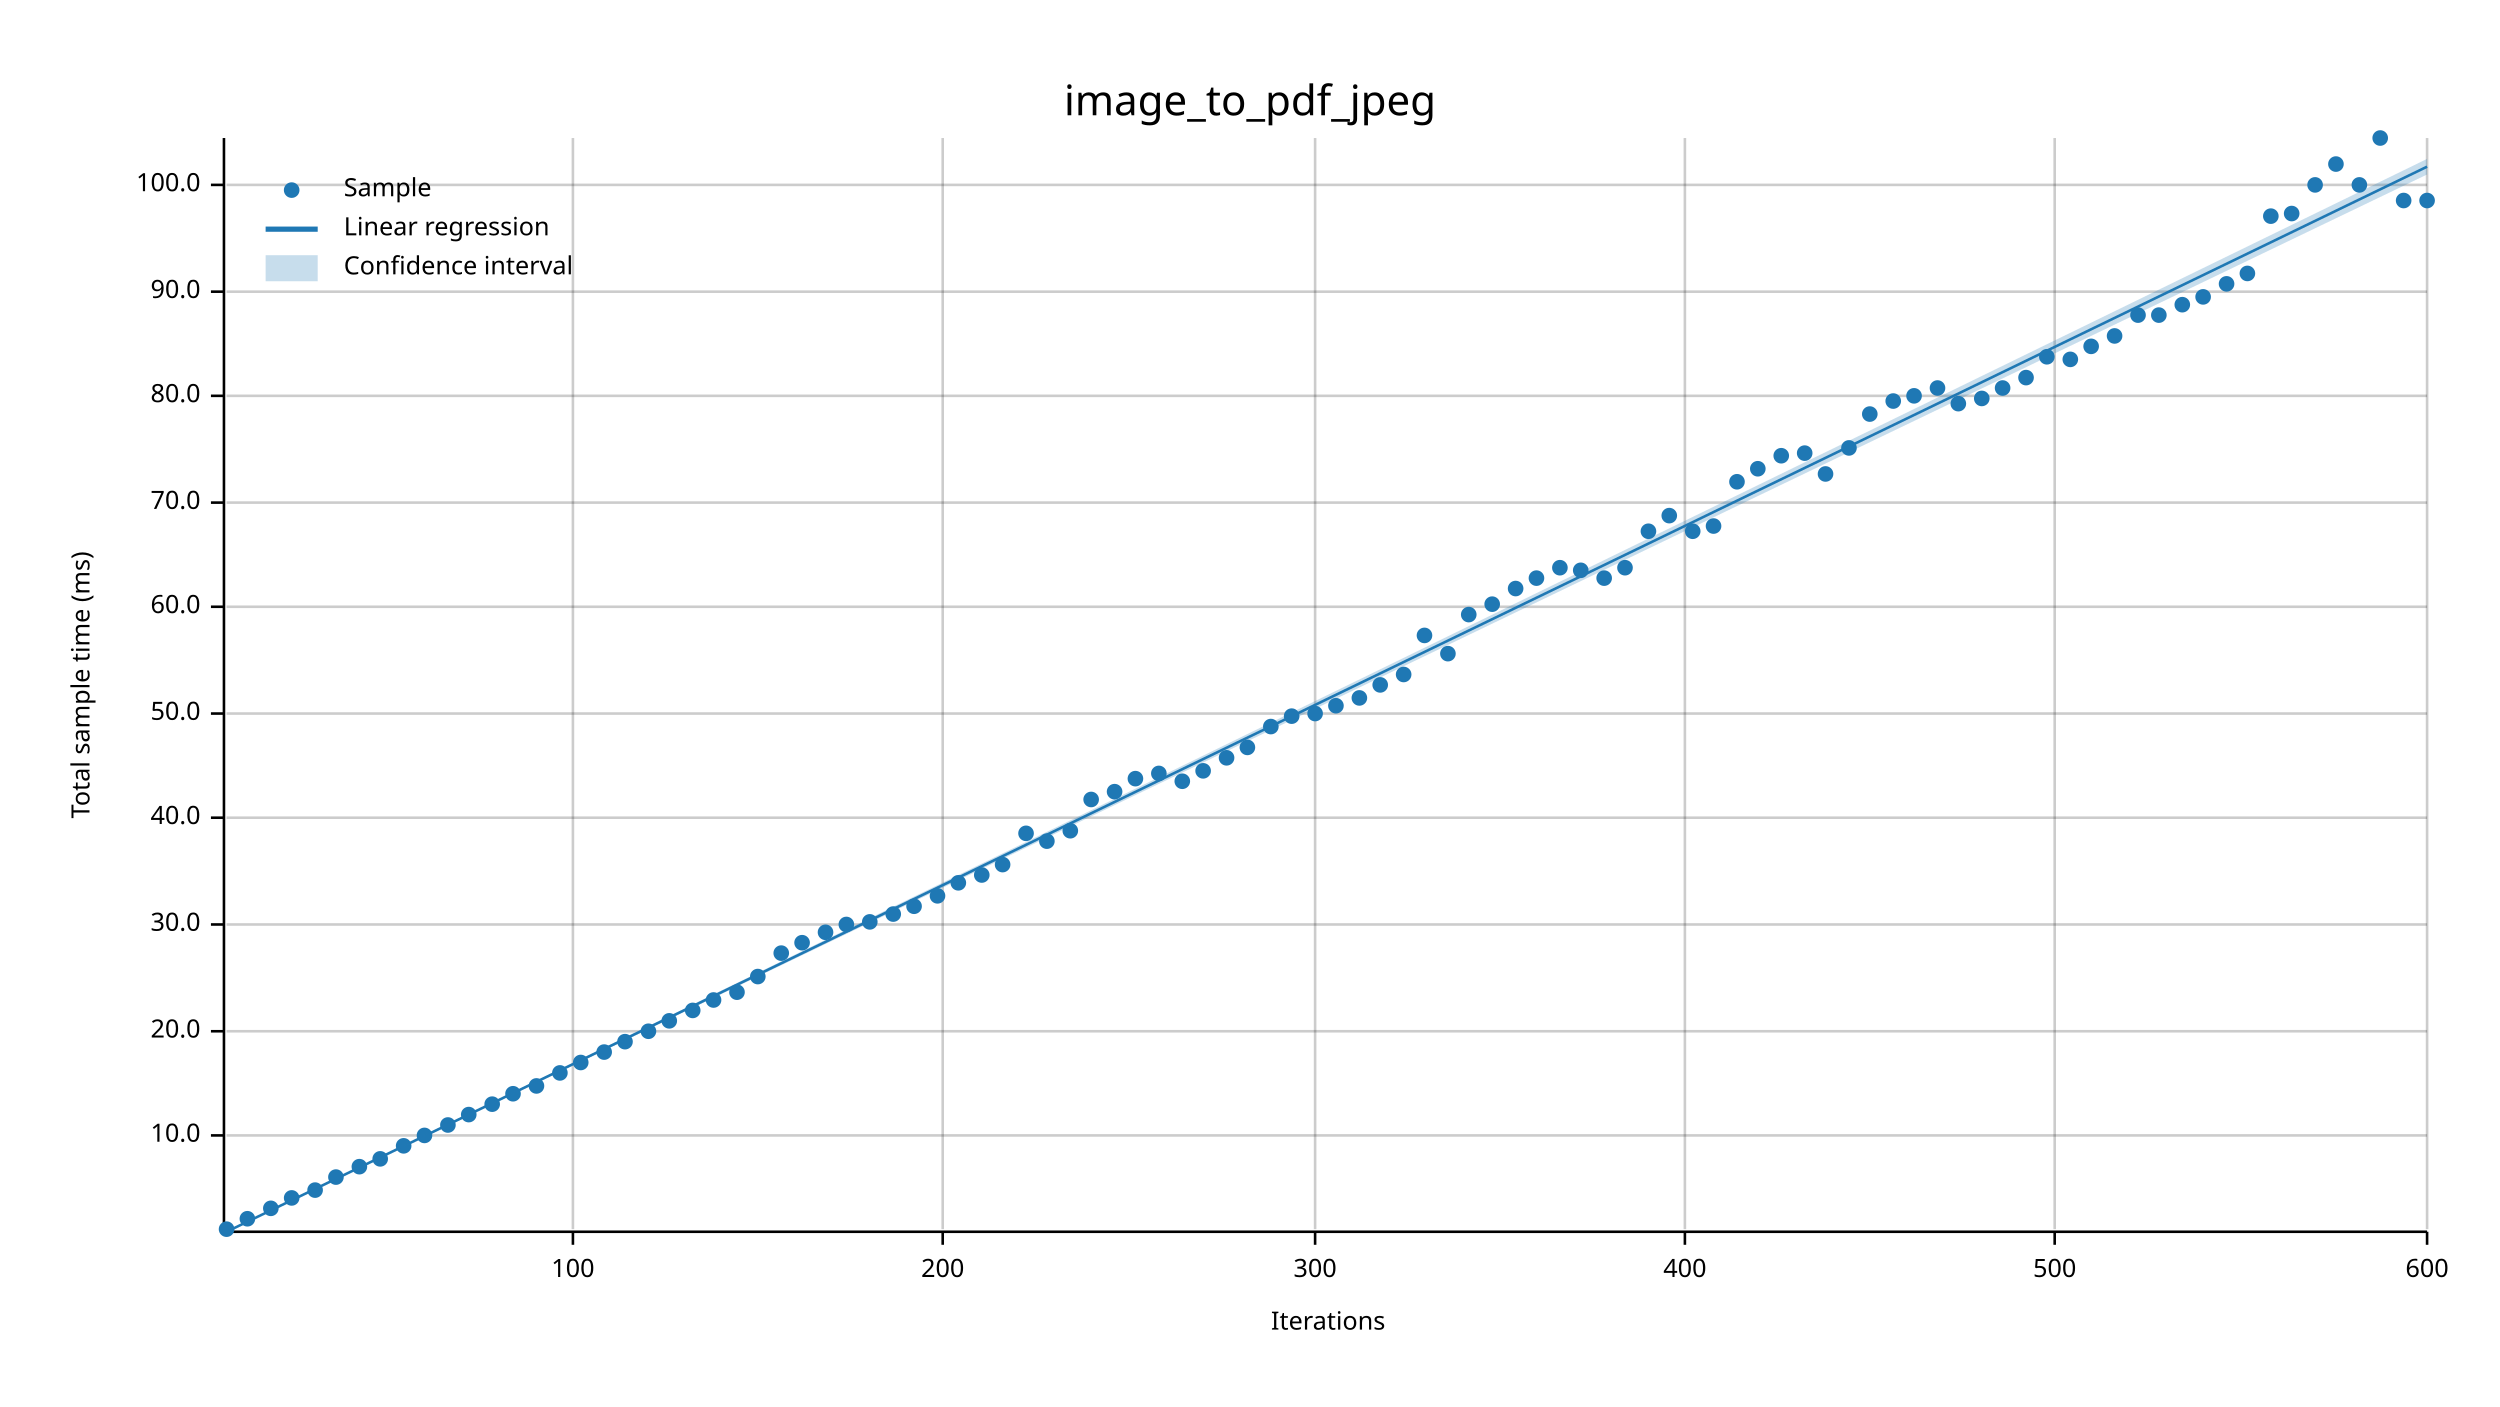
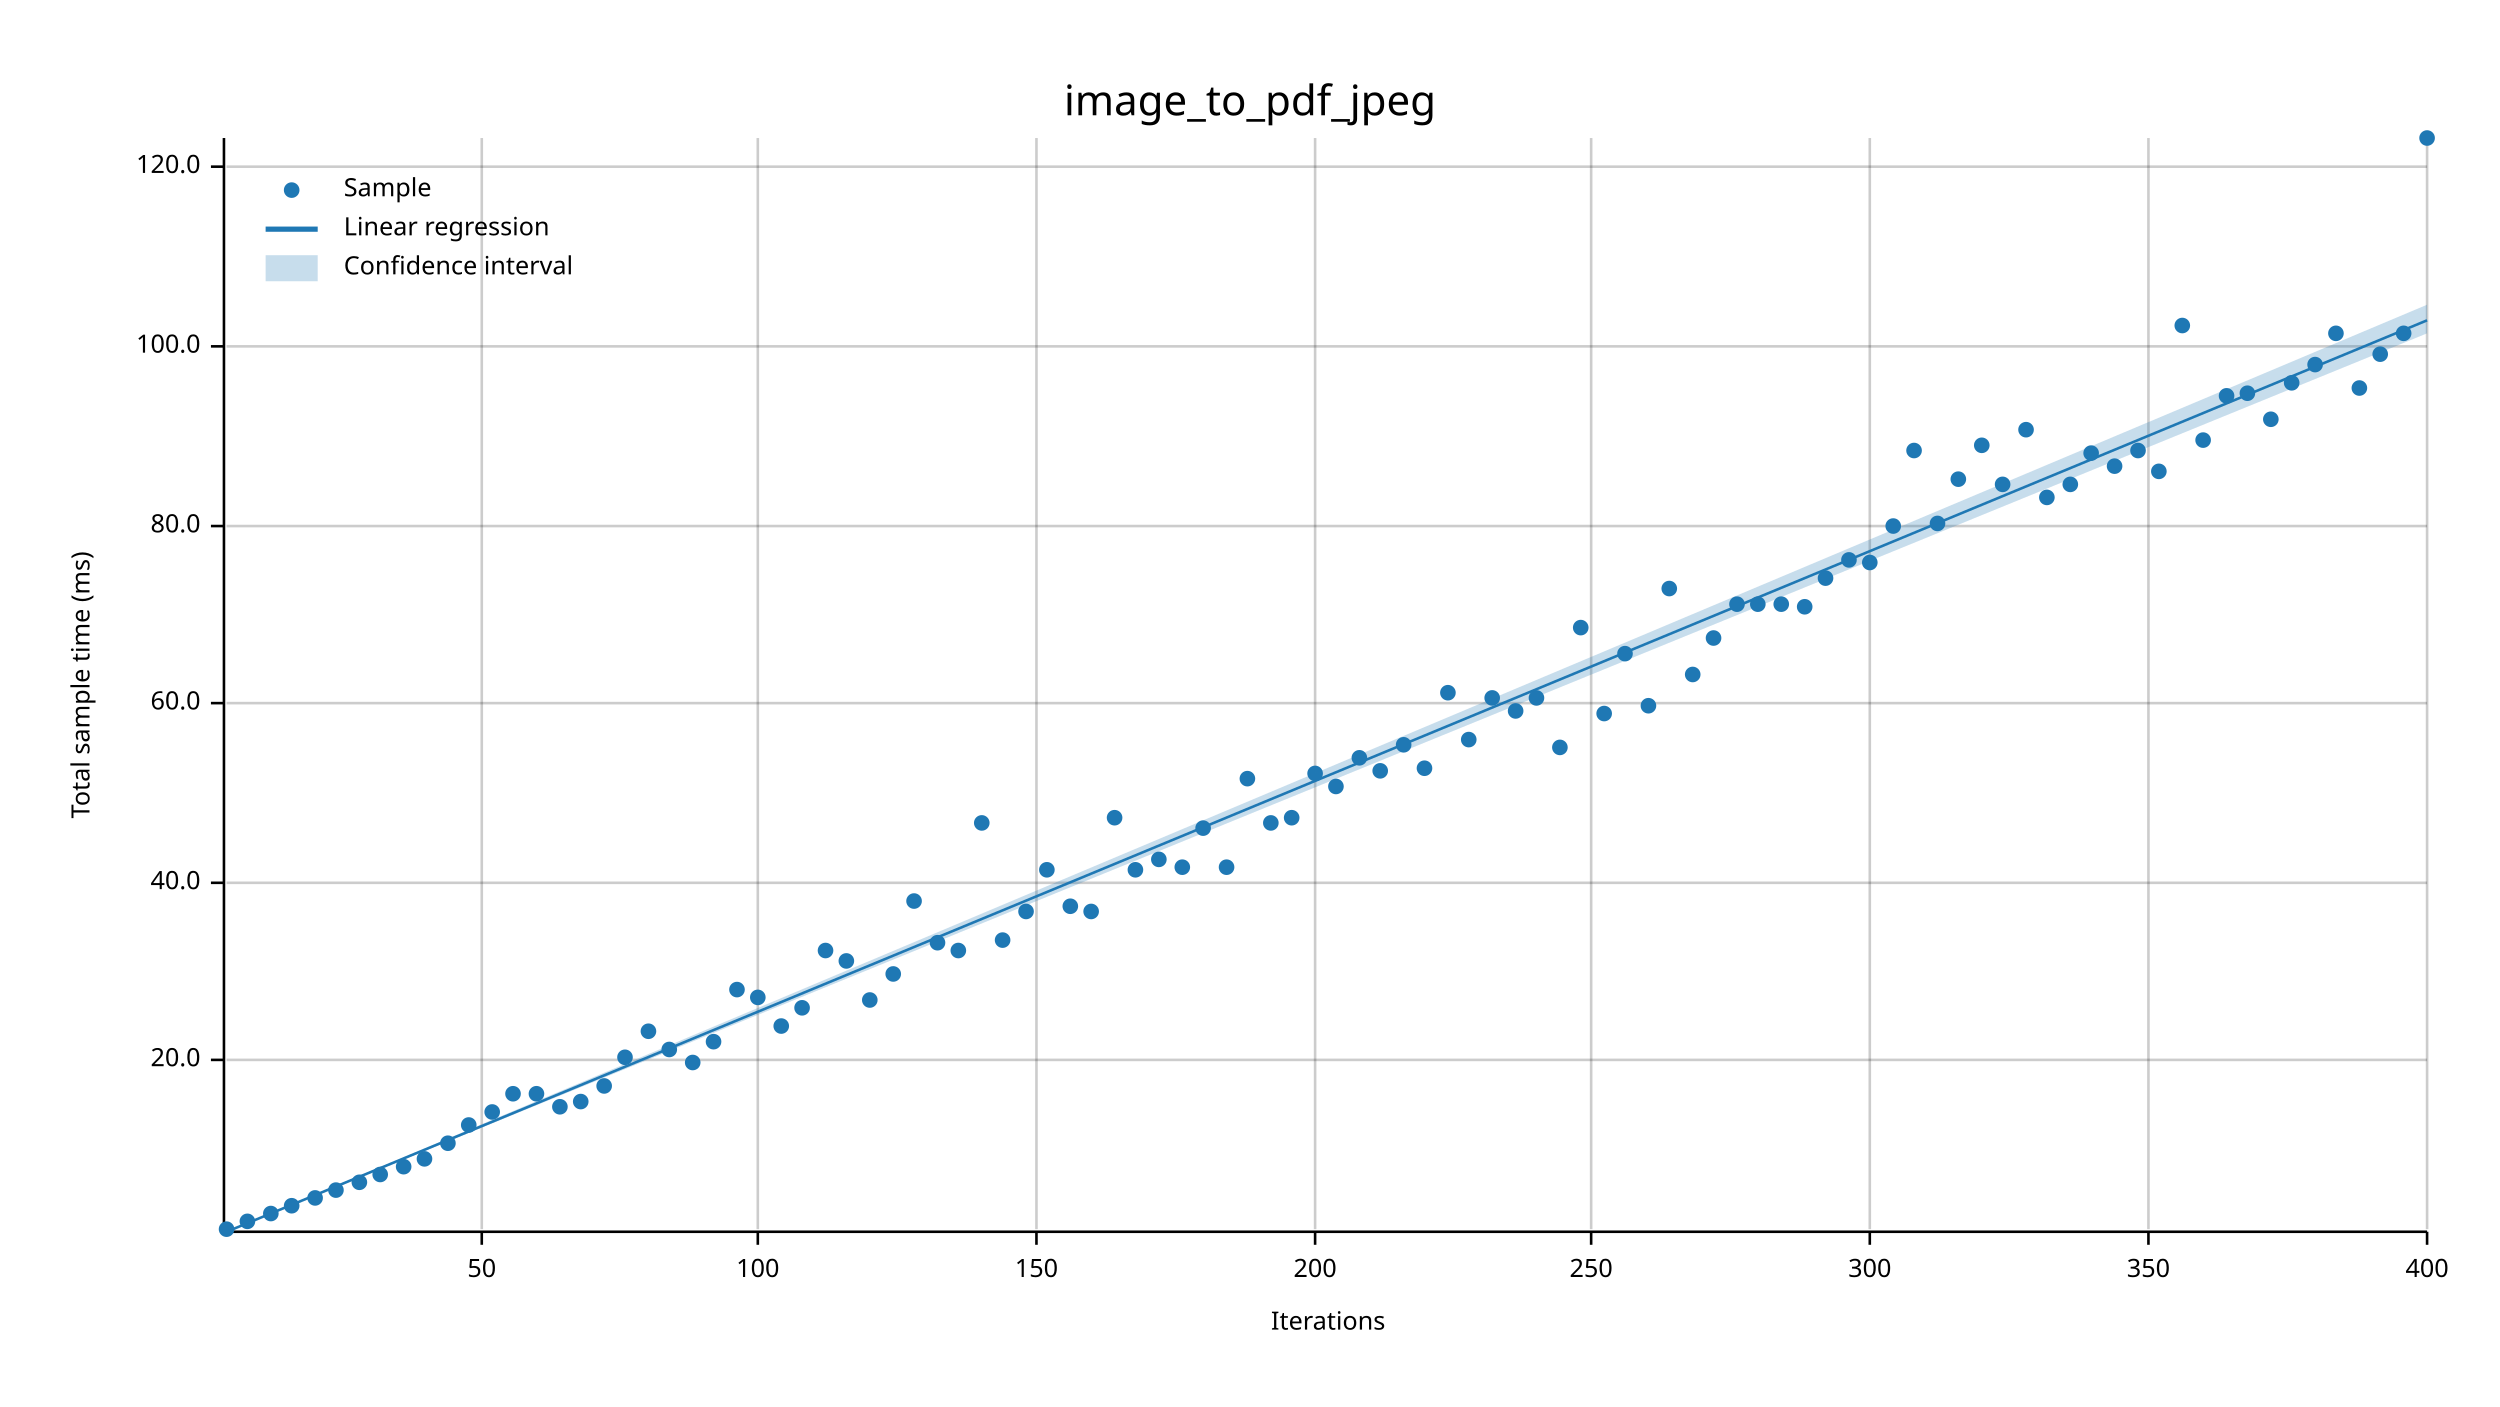
<svg xmlns="http://www.w3.org/2000/svg" width="960" height="540" viewBox="0 0 960 540">
  <text x="480" y="32" dy="0.76em" text-anchor="middle" font-family="sans-serif" font-size="16.129" opacity="1" fill="#000000">
image_to_pdf_jpeg
</text>
  <text x="27" y="263" dy="0.76em" text-anchor="middle" font-family="sans-serif" font-size="9.677" opacity="1" fill="#000000" transform="rotate(270, 27, 263)">
Total sample time (ms)
</text>
  <text x="510" y="513" dy="-0.5ex" text-anchor="middle" font-family="sans-serif" font-size="9.677" opacity="1" fill="#000000">
Iterations
</text>
-   <line opacity="0.2" stroke="#000000" stroke-width="1" x1="220" y1="472" x2="220" y2="53" />
-   <line opacity="0.2" stroke="#000000" stroke-width="1" x1="362" y1="472" x2="362" y2="53" />
+   <line opacity="0.2" stroke="#000000" stroke-width="1" x1="185" y1="472" x2="185" y2="53" />
+   <line opacity="0.2" stroke="#000000" stroke-width="1" x1="291" y1="472" x2="291" y2="53" />
+   <line opacity="0.2" stroke="#000000" stroke-width="1" x1="398" y1="472" x2="398" y2="53" />
  <line opacity="0.2" stroke="#000000" stroke-width="1" x1="505" y1="472" x2="505" y2="53" />
-   <line opacity="0.2" stroke="#000000" stroke-width="1" x1="647" y1="472" x2="647" y2="53" />
-   <line opacity="0.2" stroke="#000000" stroke-width="1" x1="789" y1="472" x2="789" y2="53" />
+   <line opacity="0.2" stroke="#000000" stroke-width="1" x1="611" y1="472" x2="611" y2="53" />
+   <line opacity="0.2" stroke="#000000" stroke-width="1" x1="718" y1="472" x2="718" y2="53" />
+   <line opacity="0.2" stroke="#000000" stroke-width="1" x1="825" y1="472" x2="825" y2="53" />
  <line opacity="0.2" stroke="#000000" stroke-width="1" x1="932" y1="472" x2="932" y2="53" />
-   <line opacity="0.2" stroke="#000000" stroke-width="1" x1="87" y1="436" x2="932" y2="436" />
-   <line opacity="0.2" stroke="#000000" stroke-width="1" x1="87" y1="396" x2="932" y2="396" />
-   <line opacity="0.2" stroke="#000000" stroke-width="1" x1="87" y1="355" x2="932" y2="355" />
-   <line opacity="0.2" stroke="#000000" stroke-width="1" x1="87" y1="314" x2="932" y2="314" />
-   <line opacity="0.2" stroke="#000000" stroke-width="1" x1="87" y1="274" x2="932" y2="274" />
-   <line opacity="0.2" stroke="#000000" stroke-width="1" x1="87" y1="233" x2="932" y2="233" />
-   <line opacity="0.2" stroke="#000000" stroke-width="1" x1="87" y1="193" x2="932" y2="193" />
-   <line opacity="0.2" stroke="#000000" stroke-width="1" x1="87" y1="152" x2="932" y2="152" />
-   <line opacity="0.2" stroke="#000000" stroke-width="1" x1="87" y1="112" x2="932" y2="112" />
-   <line opacity="0.2" stroke="#000000" stroke-width="1" x1="87" y1="71" x2="932" y2="71" />
+   <line opacity="0.2" stroke="#000000" stroke-width="1" x1="87" y1="407" x2="932" y2="407" />
+   <line opacity="0.2" stroke="#000000" stroke-width="1" x1="87" y1="339" x2="932" y2="339" />
+   <line opacity="0.2" stroke="#000000" stroke-width="1" x1="87" y1="270" x2="932" y2="270" />
+   <line opacity="0.2" stroke="#000000" stroke-width="1" x1="87" y1="202" x2="932" y2="202" />
+   <line opacity="0.2" stroke="#000000" stroke-width="1" x1="87" y1="133" x2="932" y2="133" />
+   <line opacity="0.2" stroke="#000000" stroke-width="1" x1="87" y1="64" x2="932" y2="64" />
  <polyline fill="none" opacity="1" stroke="#000000" stroke-width="1" points="86,53 86,472 " />
-   <text x="77" y="436" dy="0.5ex" text-anchor="end" font-family="sans-serif" font-size="9.677" opacity="1" fill="#000000">
- 10.0
- </text>
-   <polyline fill="none" opacity="1" stroke="#000000" stroke-width="1" points="81,436 86,436 " />
-   <text x="77" y="396" dy="0.5ex" text-anchor="end" font-family="sans-serif" font-size="9.677" opacity="1" fill="#000000">
+   <text x="77" y="407" dy="0.5ex" text-anchor="end" font-family="sans-serif" font-size="9.677" opacity="1" fill="#000000">
20.0
</text>
-   <polyline fill="none" opacity="1" stroke="#000000" stroke-width="1" points="81,396 86,396 " />
-   <text x="77" y="355" dy="0.5ex" text-anchor="end" font-family="sans-serif" font-size="9.677" opacity="1" fill="#000000">
- 30.0
- </text>
-   <polyline fill="none" opacity="1" stroke="#000000" stroke-width="1" points="81,355 86,355 " />
-   <text x="77" y="314" dy="0.5ex" text-anchor="end" font-family="sans-serif" font-size="9.677" opacity="1" fill="#000000">
+   <polyline fill="none" opacity="1" stroke="#000000" stroke-width="1" points="81,407 86,407 " />
+   <text x="77" y="339" dy="0.5ex" text-anchor="end" font-family="sans-serif" font-size="9.677" opacity="1" fill="#000000">
40.0
</text>
-   <polyline fill="none" opacity="1" stroke="#000000" stroke-width="1" points="81,314 86,314 " />
-   <text x="77" y="274" dy="0.5ex" text-anchor="end" font-family="sans-serif" font-size="9.677" opacity="1" fill="#000000">
- 50.0
- </text>
-   <polyline fill="none" opacity="1" stroke="#000000" stroke-width="1" points="81,274 86,274 " />
-   <text x="77" y="233" dy="0.5ex" text-anchor="end" font-family="sans-serif" font-size="9.677" opacity="1" fill="#000000">
+   <polyline fill="none" opacity="1" stroke="#000000" stroke-width="1" points="81,339 86,339 " />
+   <text x="77" y="270" dy="0.5ex" text-anchor="end" font-family="sans-serif" font-size="9.677" opacity="1" fill="#000000">
60.0
</text>
-   <polyline fill="none" opacity="1" stroke="#000000" stroke-width="1" points="81,233 86,233 " />
-   <text x="77" y="193" dy="0.5ex" text-anchor="end" font-family="sans-serif" font-size="9.677" opacity="1" fill="#000000">
- 70.0
- </text>
-   <polyline fill="none" opacity="1" stroke="#000000" stroke-width="1" points="81,193 86,193 " />
-   <text x="77" y="152" dy="0.5ex" text-anchor="end" font-family="sans-serif" font-size="9.677" opacity="1" fill="#000000">
+   <polyline fill="none" opacity="1" stroke="#000000" stroke-width="1" points="81,270 86,270 " />
+   <text x="77" y="202" dy="0.5ex" text-anchor="end" font-family="sans-serif" font-size="9.677" opacity="1" fill="#000000">
80.0
</text>
-   <polyline fill="none" opacity="1" stroke="#000000" stroke-width="1" points="81,152 86,152 " />
-   <text x="77" y="112" dy="0.5ex" text-anchor="end" font-family="sans-serif" font-size="9.677" opacity="1" fill="#000000">
- 90.0
- </text>
-   <polyline fill="none" opacity="1" stroke="#000000" stroke-width="1" points="81,112 86,112 " />
-   <text x="77" y="71" dy="0.5ex" text-anchor="end" font-family="sans-serif" font-size="9.677" opacity="1" fill="#000000">
+   <polyline fill="none" opacity="1" stroke="#000000" stroke-width="1" points="81,202 86,202 " />
+   <text x="77" y="133" dy="0.5ex" text-anchor="end" font-family="sans-serif" font-size="9.677" opacity="1" fill="#000000">
100.0
</text>
-   <polyline fill="none" opacity="1" stroke="#000000" stroke-width="1" points="81,71 86,71 " />
+   <polyline fill="none" opacity="1" stroke="#000000" stroke-width="1" points="81,133 86,133 " />
+   <text x="77" y="64" dy="0.5ex" text-anchor="end" font-family="sans-serif" font-size="9.677" opacity="1" fill="#000000">
+ 120.0
+ </text>
+   <polyline fill="none" opacity="1" stroke="#000000" stroke-width="1" points="81,64 86,64 " />
  <polyline fill="none" opacity="1" stroke="#000000" stroke-width="1" points="87,473 932,473 " />
-   <text x="220" y="483" dy="0.76em" text-anchor="middle" font-family="sans-serif" font-size="9.677" opacity="1" fill="#000000">
+   <text x="185" y="483" dy="0.76em" text-anchor="middle" font-family="sans-serif" font-size="9.677" opacity="1" fill="#000000">
+ 50
+ </text>
+   <polyline fill="none" opacity="1" stroke="#000000" stroke-width="1" points="185,473 185,478 " />
+   <text x="291" y="483" dy="0.76em" text-anchor="middle" font-family="sans-serif" font-size="9.677" opacity="1" fill="#000000">
100
</text>
-   <polyline fill="none" opacity="1" stroke="#000000" stroke-width="1" points="220,473 220,478 " />
-   <text x="362" y="483" dy="0.76em" text-anchor="middle" font-family="sans-serif" font-size="9.677" opacity="1" fill="#000000">
+   <polyline fill="none" opacity="1" stroke="#000000" stroke-width="1" points="291,473 291,478 " />
+   <text x="398" y="483" dy="0.76em" text-anchor="middle" font-family="sans-serif" font-size="9.677" opacity="1" fill="#000000">
+ 150
+ </text>
+   <polyline fill="none" opacity="1" stroke="#000000" stroke-width="1" points="398,473 398,478 " />
+   <text x="505" y="483" dy="0.76em" text-anchor="middle" font-family="sans-serif" font-size="9.677" opacity="1" fill="#000000">
200
</text>
-   <polyline fill="none" opacity="1" stroke="#000000" stroke-width="1" points="362,473 362,478 " />
-   <text x="505" y="483" dy="0.76em" text-anchor="middle" font-family="sans-serif" font-size="9.677" opacity="1" fill="#000000">
+   <polyline fill="none" opacity="1" stroke="#000000" stroke-width="1" points="505,473 505,478 " />
+   <text x="611" y="483" dy="0.76em" text-anchor="middle" font-family="sans-serif" font-size="9.677" opacity="1" fill="#000000">
+ 250
+ </text>
+   <polyline fill="none" opacity="1" stroke="#000000" stroke-width="1" points="611,473 611,478 " />
+   <text x="718" y="483" dy="0.76em" text-anchor="middle" font-family="sans-serif" font-size="9.677" opacity="1" fill="#000000">
300
</text>
-   <polyline fill="none" opacity="1" stroke="#000000" stroke-width="1" points="505,473 505,478 " />
-   <text x="647" y="483" dy="0.76em" text-anchor="middle" font-family="sans-serif" font-size="9.677" opacity="1" fill="#000000">
+   <polyline fill="none" opacity="1" stroke="#000000" stroke-width="1" points="718,473 718,478 " />
+   <text x="825" y="483" dy="0.76em" text-anchor="middle" font-family="sans-serif" font-size="9.677" opacity="1" fill="#000000">
+ 350
+ </text>
+   <polyline fill="none" opacity="1" stroke="#000000" stroke-width="1" points="825,473 825,478 " />
+   <text x="932" y="483" dy="0.76em" text-anchor="middle" font-family="sans-serif" font-size="9.677" opacity="1" fill="#000000">
400
- </text>
-   <polyline fill="none" opacity="1" stroke="#000000" stroke-width="1" points="647,473 647,478 " />
-   <text x="789" y="483" dy="0.76em" text-anchor="middle" font-family="sans-serif" font-size="9.677" opacity="1" fill="#000000">
- 500
- </text>
-   <polyline fill="none" opacity="1" stroke="#000000" stroke-width="1" points="789,473 789,478 " />
-   <text x="932" y="483" dy="0.76em" text-anchor="middle" font-family="sans-serif" font-size="9.677" opacity="1" fill="#000000">
- 600
</text>
  <polyline fill="none" opacity="1" stroke="#000000" stroke-width="1" points="932,473 932,478 " />
  <circle cx="87" cy="472" r="3" opacity="1" fill="#1F78B4" stroke="none" stroke-width="1" />
-   <circle cx="95" cy="468" r="3" opacity="1" fill="#1F78B4" stroke="none" stroke-width="1" />
-   <circle cx="104" cy="464" r="3" opacity="1" fill="#1F78B4" stroke="none" stroke-width="1" />
-   <circle cx="112" cy="460" r="3" opacity="1" fill="#1F78B4" stroke="none" stroke-width="1" />
-   <circle cx="121" cy="457" r="3" opacity="1" fill="#1F78B4" stroke="none" stroke-width="1" />
-   <circle cx="129" cy="452" r="3" opacity="1" fill="#1F78B4" stroke="none" stroke-width="1" />
-   <circle cx="138" cy="448" r="3" opacity="1" fill="#1F78B4" stroke="none" stroke-width="1" />
-   <circle cx="146" cy="445" r="3" opacity="1" fill="#1F78B4" stroke="none" stroke-width="1" />
-   <circle cx="155" cy="440" r="3" opacity="1" fill="#1F78B4" stroke="none" stroke-width="1" />
-   <circle cx="163" cy="436" r="3" opacity="1" fill="#1F78B4" stroke="none" stroke-width="1" />
-   <circle cx="172" cy="432" r="3" opacity="1" fill="#1F78B4" stroke="none" stroke-width="1" />
-   <circle cx="180" cy="428" r="3" opacity="1" fill="#1F78B4" stroke="none" stroke-width="1" />
-   <circle cx="189" cy="424" r="3" opacity="1" fill="#1F78B4" stroke="none" stroke-width="1" />
+   <circle cx="95" cy="469" r="3" opacity="1" fill="#1F78B4" stroke="none" stroke-width="1" />
+   <circle cx="104" cy="466" r="3" opacity="1" fill="#1F78B4" stroke="none" stroke-width="1" />
+   <circle cx="112" cy="463" r="3" opacity="1" fill="#1F78B4" stroke="none" stroke-width="1" />
+   <circle cx="121" cy="460" r="3" opacity="1" fill="#1F78B4" stroke="none" stroke-width="1" />
+   <circle cx="129" cy="457" r="3" opacity="1" fill="#1F78B4" stroke="none" stroke-width="1" />
+   <circle cx="138" cy="454" r="3" opacity="1" fill="#1F78B4" stroke="none" stroke-width="1" />
+   <circle cx="146" cy="451" r="3" opacity="1" fill="#1F78B4" stroke="none" stroke-width="1" />
+   <circle cx="155" cy="448" r="3" opacity="1" fill="#1F78B4" stroke="none" stroke-width="1" />
+   <circle cx="163" cy="445" r="3" opacity="1" fill="#1F78B4" stroke="none" stroke-width="1" />
+   <circle cx="172" cy="439" r="3" opacity="1" fill="#1F78B4" stroke="none" stroke-width="1" />
+   <circle cx="180" cy="432" r="3" opacity="1" fill="#1F78B4" stroke="none" stroke-width="1" />
+   <circle cx="189" cy="427" r="3" opacity="1" fill="#1F78B4" stroke="none" stroke-width="1" />
  <circle cx="197" cy="420" r="3" opacity="1" fill="#1F78B4" stroke="none" stroke-width="1" />
-   <circle cx="206" cy="417" r="3" opacity="1" fill="#1F78B4" stroke="none" stroke-width="1" />
-   <circle cx="215" cy="412" r="3" opacity="1" fill="#1F78B4" stroke="none" stroke-width="1" />
-   <circle cx="223" cy="408" r="3" opacity="1" fill="#1F78B4" stroke="none" stroke-width="1" />
-   <circle cx="232" cy="404" r="3" opacity="1" fill="#1F78B4" stroke="none" stroke-width="1" />
-   <circle cx="240" cy="400" r="3" opacity="1" fill="#1F78B4" stroke="none" stroke-width="1" />
+   <circle cx="206" cy="420" r="3" opacity="1" fill="#1F78B4" stroke="none" stroke-width="1" />
+   <circle cx="215" cy="425" r="3" opacity="1" fill="#1F78B4" stroke="none" stroke-width="1" />
+   <circle cx="223" cy="423" r="3" opacity="1" fill="#1F78B4" stroke="none" stroke-width="1" />
+   <circle cx="232" cy="417" r="3" opacity="1" fill="#1F78B4" stroke="none" stroke-width="1" />
+   <circle cx="240" cy="406" r="3" opacity="1" fill="#1F78B4" stroke="none" stroke-width="1" />
  <circle cx="249" cy="396" r="3" opacity="1" fill="#1F78B4" stroke="none" stroke-width="1" />
-   <circle cx="257" cy="392" r="3" opacity="1" fill="#1F78B4" stroke="none" stroke-width="1" />
-   <circle cx="266" cy="388" r="3" opacity="1" fill="#1F78B4" stroke="none" stroke-width="1" />
-   <circle cx="274" cy="384" r="3" opacity="1" fill="#1F78B4" stroke="none" stroke-width="1" />
-   <circle cx="283" cy="381" r="3" opacity="1" fill="#1F78B4" stroke="none" stroke-width="1" />
-   <circle cx="291" cy="375" r="3" opacity="1" fill="#1F78B4" stroke="none" stroke-width="1" />
-   <circle cx="300" cy="366" r="3" opacity="1" fill="#1F78B4" stroke="none" stroke-width="1" />
-   <circle cx="308" cy="362" r="3" opacity="1" fill="#1F78B4" stroke="none" stroke-width="1" />
-   <circle cx="317" cy="358" r="3" opacity="1" fill="#1F78B4" stroke="none" stroke-width="1" />
-   <circle cx="325" cy="355" r="3" opacity="1" fill="#1F78B4" stroke="none" stroke-width="1" />
-   <circle cx="334" cy="354" r="3" opacity="1" fill="#1F78B4" stroke="none" stroke-width="1" />
-   <circle cx="343" cy="351" r="3" opacity="1" fill="#1F78B4" stroke="none" stroke-width="1" />
-   <circle cx="351" cy="348" r="3" opacity="1" fill="#1F78B4" stroke="none" stroke-width="1" />
-   <circle cx="360" cy="344" r="3" opacity="1" fill="#1F78B4" stroke="none" stroke-width="1" />
-   <circle cx="368" cy="339" r="3" opacity="1" fill="#1F78B4" stroke="none" stroke-width="1" />
-   <circle cx="377" cy="336" r="3" opacity="1" fill="#1F78B4" stroke="none" stroke-width="1" />
-   <circle cx="385" cy="332" r="3" opacity="1" fill="#1F78B4" stroke="none" stroke-width="1" />
-   <circle cx="394" cy="320" r="3" opacity="1" fill="#1F78B4" stroke="none" stroke-width="1" />
-   <circle cx="402" cy="323" r="3" opacity="1" fill="#1F78B4" stroke="none" stroke-width="1" />
-   <circle cx="411" cy="319" r="3" opacity="1" fill="#1F78B4" stroke="none" stroke-width="1" />
-   <circle cx="419" cy="307" r="3" opacity="1" fill="#1F78B4" stroke="none" stroke-width="1" />
-   <circle cx="428" cy="304" r="3" opacity="1" fill="#1F78B4" stroke="none" stroke-width="1" />
-   <circle cx="436" cy="299" r="3" opacity="1" fill="#1F78B4" stroke="none" stroke-width="1" />
-   <circle cx="445" cy="297" r="3" opacity="1" fill="#1F78B4" stroke="none" stroke-width="1" />
-   <circle cx="454" cy="300" r="3" opacity="1" fill="#1F78B4" stroke="none" stroke-width="1" />
-   <circle cx="462" cy="296" r="3" opacity="1" fill="#1F78B4" stroke="none" stroke-width="1" />
-   <circle cx="471" cy="291" r="3" opacity="1" fill="#1F78B4" stroke="none" stroke-width="1" />
-   <circle cx="479" cy="287" r="3" opacity="1" fill="#1F78B4" stroke="none" stroke-width="1" />
-   <circle cx="488" cy="279" r="3" opacity="1" fill="#1F78B4" stroke="none" stroke-width="1" />
-   <circle cx="496" cy="275" r="3" opacity="1" fill="#1F78B4" stroke="none" stroke-width="1" />
-   <circle cx="505" cy="274" r="3" opacity="1" fill="#1F78B4" stroke="none" stroke-width="1" />
-   <circle cx="513" cy="271" r="3" opacity="1" fill="#1F78B4" stroke="none" stroke-width="1" />
-   <circle cx="522" cy="268" r="3" opacity="1" fill="#1F78B4" stroke="none" stroke-width="1" />
-   <circle cx="530" cy="263" r="3" opacity="1" fill="#1F78B4" stroke="none" stroke-width="1" />
-   <circle cx="539" cy="259" r="3" opacity="1" fill="#1F78B4" stroke="none" stroke-width="1" />
-   <circle cx="547" cy="244" r="3" opacity="1" fill="#1F78B4" stroke="none" stroke-width="1" />
-   <circle cx="556" cy="251" r="3" opacity="1" fill="#1F78B4" stroke="none" stroke-width="1" />
-   <circle cx="564" cy="236" r="3" opacity="1" fill="#1F78B4" stroke="none" stroke-width="1" />
-   <circle cx="573" cy="232" r="3" opacity="1" fill="#1F78B4" stroke="none" stroke-width="1" />
-   <circle cx="582" cy="226" r="3" opacity="1" fill="#1F78B4" stroke="none" stroke-width="1" />
-   <circle cx="590" cy="222" r="3" opacity="1" fill="#1F78B4" stroke="none" stroke-width="1" />
-   <circle cx="599" cy="218" r="3" opacity="1" fill="#1F78B4" stroke="none" stroke-width="1" />
-   <circle cx="607" cy="219" r="3" opacity="1" fill="#1F78B4" stroke="none" stroke-width="1" />
-   <circle cx="616" cy="222" r="3" opacity="1" fill="#1F78B4" stroke="none" stroke-width="1" />
-   <circle cx="624" cy="218" r="3" opacity="1" fill="#1F78B4" stroke="none" stroke-width="1" />
-   <circle cx="633" cy="204" r="3" opacity="1" fill="#1F78B4" stroke="none" stroke-width="1" />
-   <circle cx="641" cy="198" r="3" opacity="1" fill="#1F78B4" stroke="none" stroke-width="1" />
-   <circle cx="650" cy="204" r="3" opacity="1" fill="#1F78B4" stroke="none" stroke-width="1" />
-   <circle cx="658" cy="202" r="3" opacity="1" fill="#1F78B4" stroke="none" stroke-width="1" />
-   <circle cx="667" cy="185" r="3" opacity="1" fill="#1F78B4" stroke="none" stroke-width="1" />
-   <circle cx="675" cy="180" r="3" opacity="1" fill="#1F78B4" stroke="none" stroke-width="1" />
-   <circle cx="684" cy="175" r="3" opacity="1" fill="#1F78B4" stroke="none" stroke-width="1" />
-   <circle cx="693" cy="174" r="3" opacity="1" fill="#1F78B4" stroke="none" stroke-width="1" />
-   <circle cx="701" cy="182" r="3" opacity="1" fill="#1F78B4" stroke="none" stroke-width="1" />
-   <circle cx="710" cy="172" r="3" opacity="1" fill="#1F78B4" stroke="none" stroke-width="1" />
-   <circle cx="718" cy="159" r="3" opacity="1" fill="#1F78B4" stroke="none" stroke-width="1" />
-   <circle cx="727" cy="154" r="3" opacity="1" fill="#1F78B4" stroke="none" stroke-width="1" />
-   <circle cx="735" cy="152" r="3" opacity="1" fill="#1F78B4" stroke="none" stroke-width="1" />
-   <circle cx="744" cy="149" r="3" opacity="1" fill="#1F78B4" stroke="none" stroke-width="1" />
-   <circle cx="752" cy="155" r="3" opacity="1" fill="#1F78B4" stroke="none" stroke-width="1" />
-   <circle cx="761" cy="153" r="3" opacity="1" fill="#1F78B4" stroke="none" stroke-width="1" />
-   <circle cx="769" cy="149" r="3" opacity="1" fill="#1F78B4" stroke="none" stroke-width="1" />
-   <circle cx="778" cy="145" r="3" opacity="1" fill="#1F78B4" stroke="none" stroke-width="1" />
-   <circle cx="786" cy="137" r="3" opacity="1" fill="#1F78B4" stroke="none" stroke-width="1" />
-   <circle cx="795" cy="138" r="3" opacity="1" fill="#1F78B4" stroke="none" stroke-width="1" />
-   <circle cx="803" cy="133" r="3" opacity="1" fill="#1F78B4" stroke="none" stroke-width="1" />
-   <circle cx="812" cy="129" r="3" opacity="1" fill="#1F78B4" stroke="none" stroke-width="1" />
-   <circle cx="821" cy="121" r="3" opacity="1" fill="#1F78B4" stroke="none" stroke-width="1" />
-   <circle cx="829" cy="121" r="3" opacity="1" fill="#1F78B4" stroke="none" stroke-width="1" />
-   <circle cx="838" cy="117" r="3" opacity="1" fill="#1F78B4" stroke="none" stroke-width="1" />
-   <circle cx="846" cy="114" r="3" opacity="1" fill="#1F78B4" stroke="none" stroke-width="1" />
-   <circle cx="855" cy="109" r="3" opacity="1" fill="#1F78B4" stroke="none" stroke-width="1" />
-   <circle cx="863" cy="105" r="3" opacity="1" fill="#1F78B4" stroke="none" stroke-width="1" />
-   <circle cx="872" cy="83" r="3" opacity="1" fill="#1F78B4" stroke="none" stroke-width="1" />
-   <circle cx="880" cy="82" r="3" opacity="1" fill="#1F78B4" stroke="none" stroke-width="1" />
-   <circle cx="889" cy="71" r="3" opacity="1" fill="#1F78B4" stroke="none" stroke-width="1" />
-   <circle cx="897" cy="63" r="3" opacity="1" fill="#1F78B4" stroke="none" stroke-width="1" />
-   <circle cx="906" cy="71" r="3" opacity="1" fill="#1F78B4" stroke="none" stroke-width="1" />
-   <circle cx="914" cy="53" r="3" opacity="1" fill="#1F78B4" stroke="none" stroke-width="1" />
-   <circle cx="923" cy="77" r="3" opacity="1" fill="#1F78B4" stroke="none" stroke-width="1" />
-   <circle cx="932" cy="77" r="3" opacity="1" fill="#1F78B4" stroke="none" stroke-width="1" />
-   <polyline fill="none" opacity="1" stroke="#1F78B4" stroke-width="1" points="87,473 932,64 " />
-   <polygon opacity="0.25" fill="#1F78B4" points="87,473 932,67 932,61 " />
+   <circle cx="257" cy="403" r="3" opacity="1" fill="#1F78B4" stroke="none" stroke-width="1" />
+   <circle cx="266" cy="408" r="3" opacity="1" fill="#1F78B4" stroke="none" stroke-width="1" />
+   <circle cx="274" cy="400" r="3" opacity="1" fill="#1F78B4" stroke="none" stroke-width="1" />
+   <circle cx="283" cy="380" r="3" opacity="1" fill="#1F78B4" stroke="none" stroke-width="1" />
+   <circle cx="291" cy="383" r="3" opacity="1" fill="#1F78B4" stroke="none" stroke-width="1" />
+   <circle cx="300" cy="394" r="3" opacity="1" fill="#1F78B4" stroke="none" stroke-width="1" />
+   <circle cx="308" cy="387" r="3" opacity="1" fill="#1F78B4" stroke="none" stroke-width="1" />
+   <circle cx="317" cy="365" r="3" opacity="1" fill="#1F78B4" stroke="none" stroke-width="1" />
+   <circle cx="325" cy="369" r="3" opacity="1" fill="#1F78B4" stroke="none" stroke-width="1" />
+   <circle cx="334" cy="384" r="3" opacity="1" fill="#1F78B4" stroke="none" stroke-width="1" />
+   <circle cx="343" cy="374" r="3" opacity="1" fill="#1F78B4" stroke="none" stroke-width="1" />
+   <circle cx="351" cy="346" r="3" opacity="1" fill="#1F78B4" stroke="none" stroke-width="1" />
+   <circle cx="360" cy="362" r="3" opacity="1" fill="#1F78B4" stroke="none" stroke-width="1" />
+   <circle cx="368" cy="365" r="3" opacity="1" fill="#1F78B4" stroke="none" stroke-width="1" />
+   <circle cx="377" cy="316" r="3" opacity="1" fill="#1F78B4" stroke="none" stroke-width="1" />
+   <circle cx="385" cy="361" r="3" opacity="1" fill="#1F78B4" stroke="none" stroke-width="1" />
+   <circle cx="394" cy="350" r="3" opacity="1" fill="#1F78B4" stroke="none" stroke-width="1" />
+   <circle cx="402" cy="334" r="3" opacity="1" fill="#1F78B4" stroke="none" stroke-width="1" />
+   <circle cx="411" cy="348" r="3" opacity="1" fill="#1F78B4" stroke="none" stroke-width="1" />
+   <circle cx="419" cy="350" r="3" opacity="1" fill="#1F78B4" stroke="none" stroke-width="1" />
+   <circle cx="428" cy="314" r="3" opacity="1" fill="#1F78B4" stroke="none" stroke-width="1" />
+   <circle cx="436" cy="334" r="3" opacity="1" fill="#1F78B4" stroke="none" stroke-width="1" />
+   <circle cx="445" cy="330" r="3" opacity="1" fill="#1F78B4" stroke="none" stroke-width="1" />
+   <circle cx="454" cy="333" r="3" opacity="1" fill="#1F78B4" stroke="none" stroke-width="1" />
+   <circle cx="462" cy="318" r="3" opacity="1" fill="#1F78B4" stroke="none" stroke-width="1" />
+   <circle cx="471" cy="333" r="3" opacity="1" fill="#1F78B4" stroke="none" stroke-width="1" />
+   <circle cx="479" cy="299" r="3" opacity="1" fill="#1F78B4" stroke="none" stroke-width="1" />
+   <circle cx="488" cy="316" r="3" opacity="1" fill="#1F78B4" stroke="none" stroke-width="1" />
+   <circle cx="496" cy="314" r="3" opacity="1" fill="#1F78B4" stroke="none" stroke-width="1" />
+   <circle cx="505" cy="297" r="3" opacity="1" fill="#1F78B4" stroke="none" stroke-width="1" />
+   <circle cx="513" cy="302" r="3" opacity="1" fill="#1F78B4" stroke="none" stroke-width="1" />
+   <circle cx="522" cy="291" r="3" opacity="1" fill="#1F78B4" stroke="none" stroke-width="1" />
+   <circle cx="530" cy="296" r="3" opacity="1" fill="#1F78B4" stroke="none" stroke-width="1" />
+   <circle cx="539" cy="286" r="3" opacity="1" fill="#1F78B4" stroke="none" stroke-width="1" />
+   <circle cx="547" cy="295" r="3" opacity="1" fill="#1F78B4" stroke="none" stroke-width="1" />
+   <circle cx="556" cy="266" r="3" opacity="1" fill="#1F78B4" stroke="none" stroke-width="1" />
+   <circle cx="564" cy="284" r="3" opacity="1" fill="#1F78B4" stroke="none" stroke-width="1" />
+   <circle cx="573" cy="268" r="3" opacity="1" fill="#1F78B4" stroke="none" stroke-width="1" />
+   <circle cx="582" cy="273" r="3" opacity="1" fill="#1F78B4" stroke="none" stroke-width="1" />
+   <circle cx="590" cy="268" r="3" opacity="1" fill="#1F78B4" stroke="none" stroke-width="1" />
+   <circle cx="599" cy="287" r="3" opacity="1" fill="#1F78B4" stroke="none" stroke-width="1" />
+   <circle cx="607" cy="241" r="3" opacity="1" fill="#1F78B4" stroke="none" stroke-width="1" />
+   <circle cx="616" cy="274" r="3" opacity="1" fill="#1F78B4" stroke="none" stroke-width="1" />
+   <circle cx="624" cy="251" r="3" opacity="1" fill="#1F78B4" stroke="none" stroke-width="1" />
+   <circle cx="633" cy="271" r="3" opacity="1" fill="#1F78B4" stroke="none" stroke-width="1" />
+   <circle cx="641" cy="226" r="3" opacity="1" fill="#1F78B4" stroke="none" stroke-width="1" />
+   <circle cx="650" cy="259" r="3" opacity="1" fill="#1F78B4" stroke="none" stroke-width="1" />
+   <circle cx="658" cy="245" r="3" opacity="1" fill="#1F78B4" stroke="none" stroke-width="1" />
+   <circle cx="667" cy="232" r="3" opacity="1" fill="#1F78B4" stroke="none" stroke-width="1" />
+   <circle cx="675" cy="232" r="3" opacity="1" fill="#1F78B4" stroke="none" stroke-width="1" />
+   <circle cx="684" cy="232" r="3" opacity="1" fill="#1F78B4" stroke="none" stroke-width="1" />
+   <circle cx="693" cy="233" r="3" opacity="1" fill="#1F78B4" stroke="none" stroke-width="1" />
+   <circle cx="701" cy="222" r="3" opacity="1" fill="#1F78B4" stroke="none" stroke-width="1" />
+   <circle cx="710" cy="215" r="3" opacity="1" fill="#1F78B4" stroke="none" stroke-width="1" />
+   <circle cx="718" cy="216" r="3" opacity="1" fill="#1F78B4" stroke="none" stroke-width="1" />
+   <circle cx="727" cy="202" r="3" opacity="1" fill="#1F78B4" stroke="none" stroke-width="1" />
+   <circle cx="735" cy="173" r="3" opacity="1" fill="#1F78B4" stroke="none" stroke-width="1" />
+   <circle cx="744" cy="201" r="3" opacity="1" fill="#1F78B4" stroke="none" stroke-width="1" />
+   <circle cx="752" cy="184" r="3" opacity="1" fill="#1F78B4" stroke="none" stroke-width="1" />
+   <circle cx="761" cy="171" r="3" opacity="1" fill="#1F78B4" stroke="none" stroke-width="1" />
+   <circle cx="769" cy="186" r="3" opacity="1" fill="#1F78B4" stroke="none" stroke-width="1" />
+   <circle cx="778" cy="165" r="3" opacity="1" fill="#1F78B4" stroke="none" stroke-width="1" />
+   <circle cx="786" cy="191" r="3" opacity="1" fill="#1F78B4" stroke="none" stroke-width="1" />
+   <circle cx="795" cy="186" r="3" opacity="1" fill="#1F78B4" stroke="none" stroke-width="1" />
+   <circle cx="803" cy="174" r="3" opacity="1" fill="#1F78B4" stroke="none" stroke-width="1" />
+   <circle cx="812" cy="179" r="3" opacity="1" fill="#1F78B4" stroke="none" stroke-width="1" />
+   <circle cx="821" cy="173" r="3" opacity="1" fill="#1F78B4" stroke="none" stroke-width="1" />
+   <circle cx="829" cy="181" r="3" opacity="1" fill="#1F78B4" stroke="none" stroke-width="1" />
+   <circle cx="838" cy="125" r="3" opacity="1" fill="#1F78B4" stroke="none" stroke-width="1" />
+   <circle cx="846" cy="169" r="3" opacity="1" fill="#1F78B4" stroke="none" stroke-width="1" />
+   <circle cx="855" cy="152" r="3" opacity="1" fill="#1F78B4" stroke="none" stroke-width="1" />
+   <circle cx="863" cy="151" r="3" opacity="1" fill="#1F78B4" stroke="none" stroke-width="1" />
+   <circle cx="872" cy="161" r="3" opacity="1" fill="#1F78B4" stroke="none" stroke-width="1" />
+   <circle cx="880" cy="147" r="3" opacity="1" fill="#1F78B4" stroke="none" stroke-width="1" />
+   <circle cx="889" cy="140" r="3" opacity="1" fill="#1F78B4" stroke="none" stroke-width="1" />
+   <circle cx="897" cy="128" r="3" opacity="1" fill="#1F78B4" stroke="none" stroke-width="1" />
+   <circle cx="906" cy="149" r="3" opacity="1" fill="#1F78B4" stroke="none" stroke-width="1" />
+   <circle cx="914" cy="136" r="3" opacity="1" fill="#1F78B4" stroke="none" stroke-width="1" />
+   <circle cx="923" cy="128" r="3" opacity="1" fill="#1F78B4" stroke="none" stroke-width="1" />
+   <circle cx="932" cy="53" r="3" opacity="1" fill="#1F78B4" stroke="none" stroke-width="1" />
+   <polyline fill="none" opacity="1" stroke="#1F78B4" stroke-width="1" points="87,473 932,123 " />
+   <polygon opacity="0.25" fill="#1F78B4" points="87,473 932,128 932,117 " />
  <text x="132" y="68" dy="0.76em" text-anchor="start" font-family="sans-serif" font-size="9.677" opacity="1" fill="#000000">
Sample
</text>
  <text x="132" y="83" dy="0.76em" text-anchor="start" font-family="sans-serif" font-size="9.677" opacity="1" fill="#000000">
Linear regression
</text>
  <text x="132" y="98" dy="0.76em" text-anchor="start" font-family="sans-serif" font-size="9.677" opacity="1" fill="#000000">
Confidence interval
</text>
  <circle cx="112" cy="73" r="3" opacity="1" fill="#1F78B4" stroke="none" stroke-width="1" />
  <polyline fill="none" opacity="1" stroke="#1F78B4" stroke-width="2" points="102,88 122,88 " />
  <rect x="102" y="98" width="20" height="10" opacity="0.25" fill="#1F78B4" stroke="none" />
</svg>
